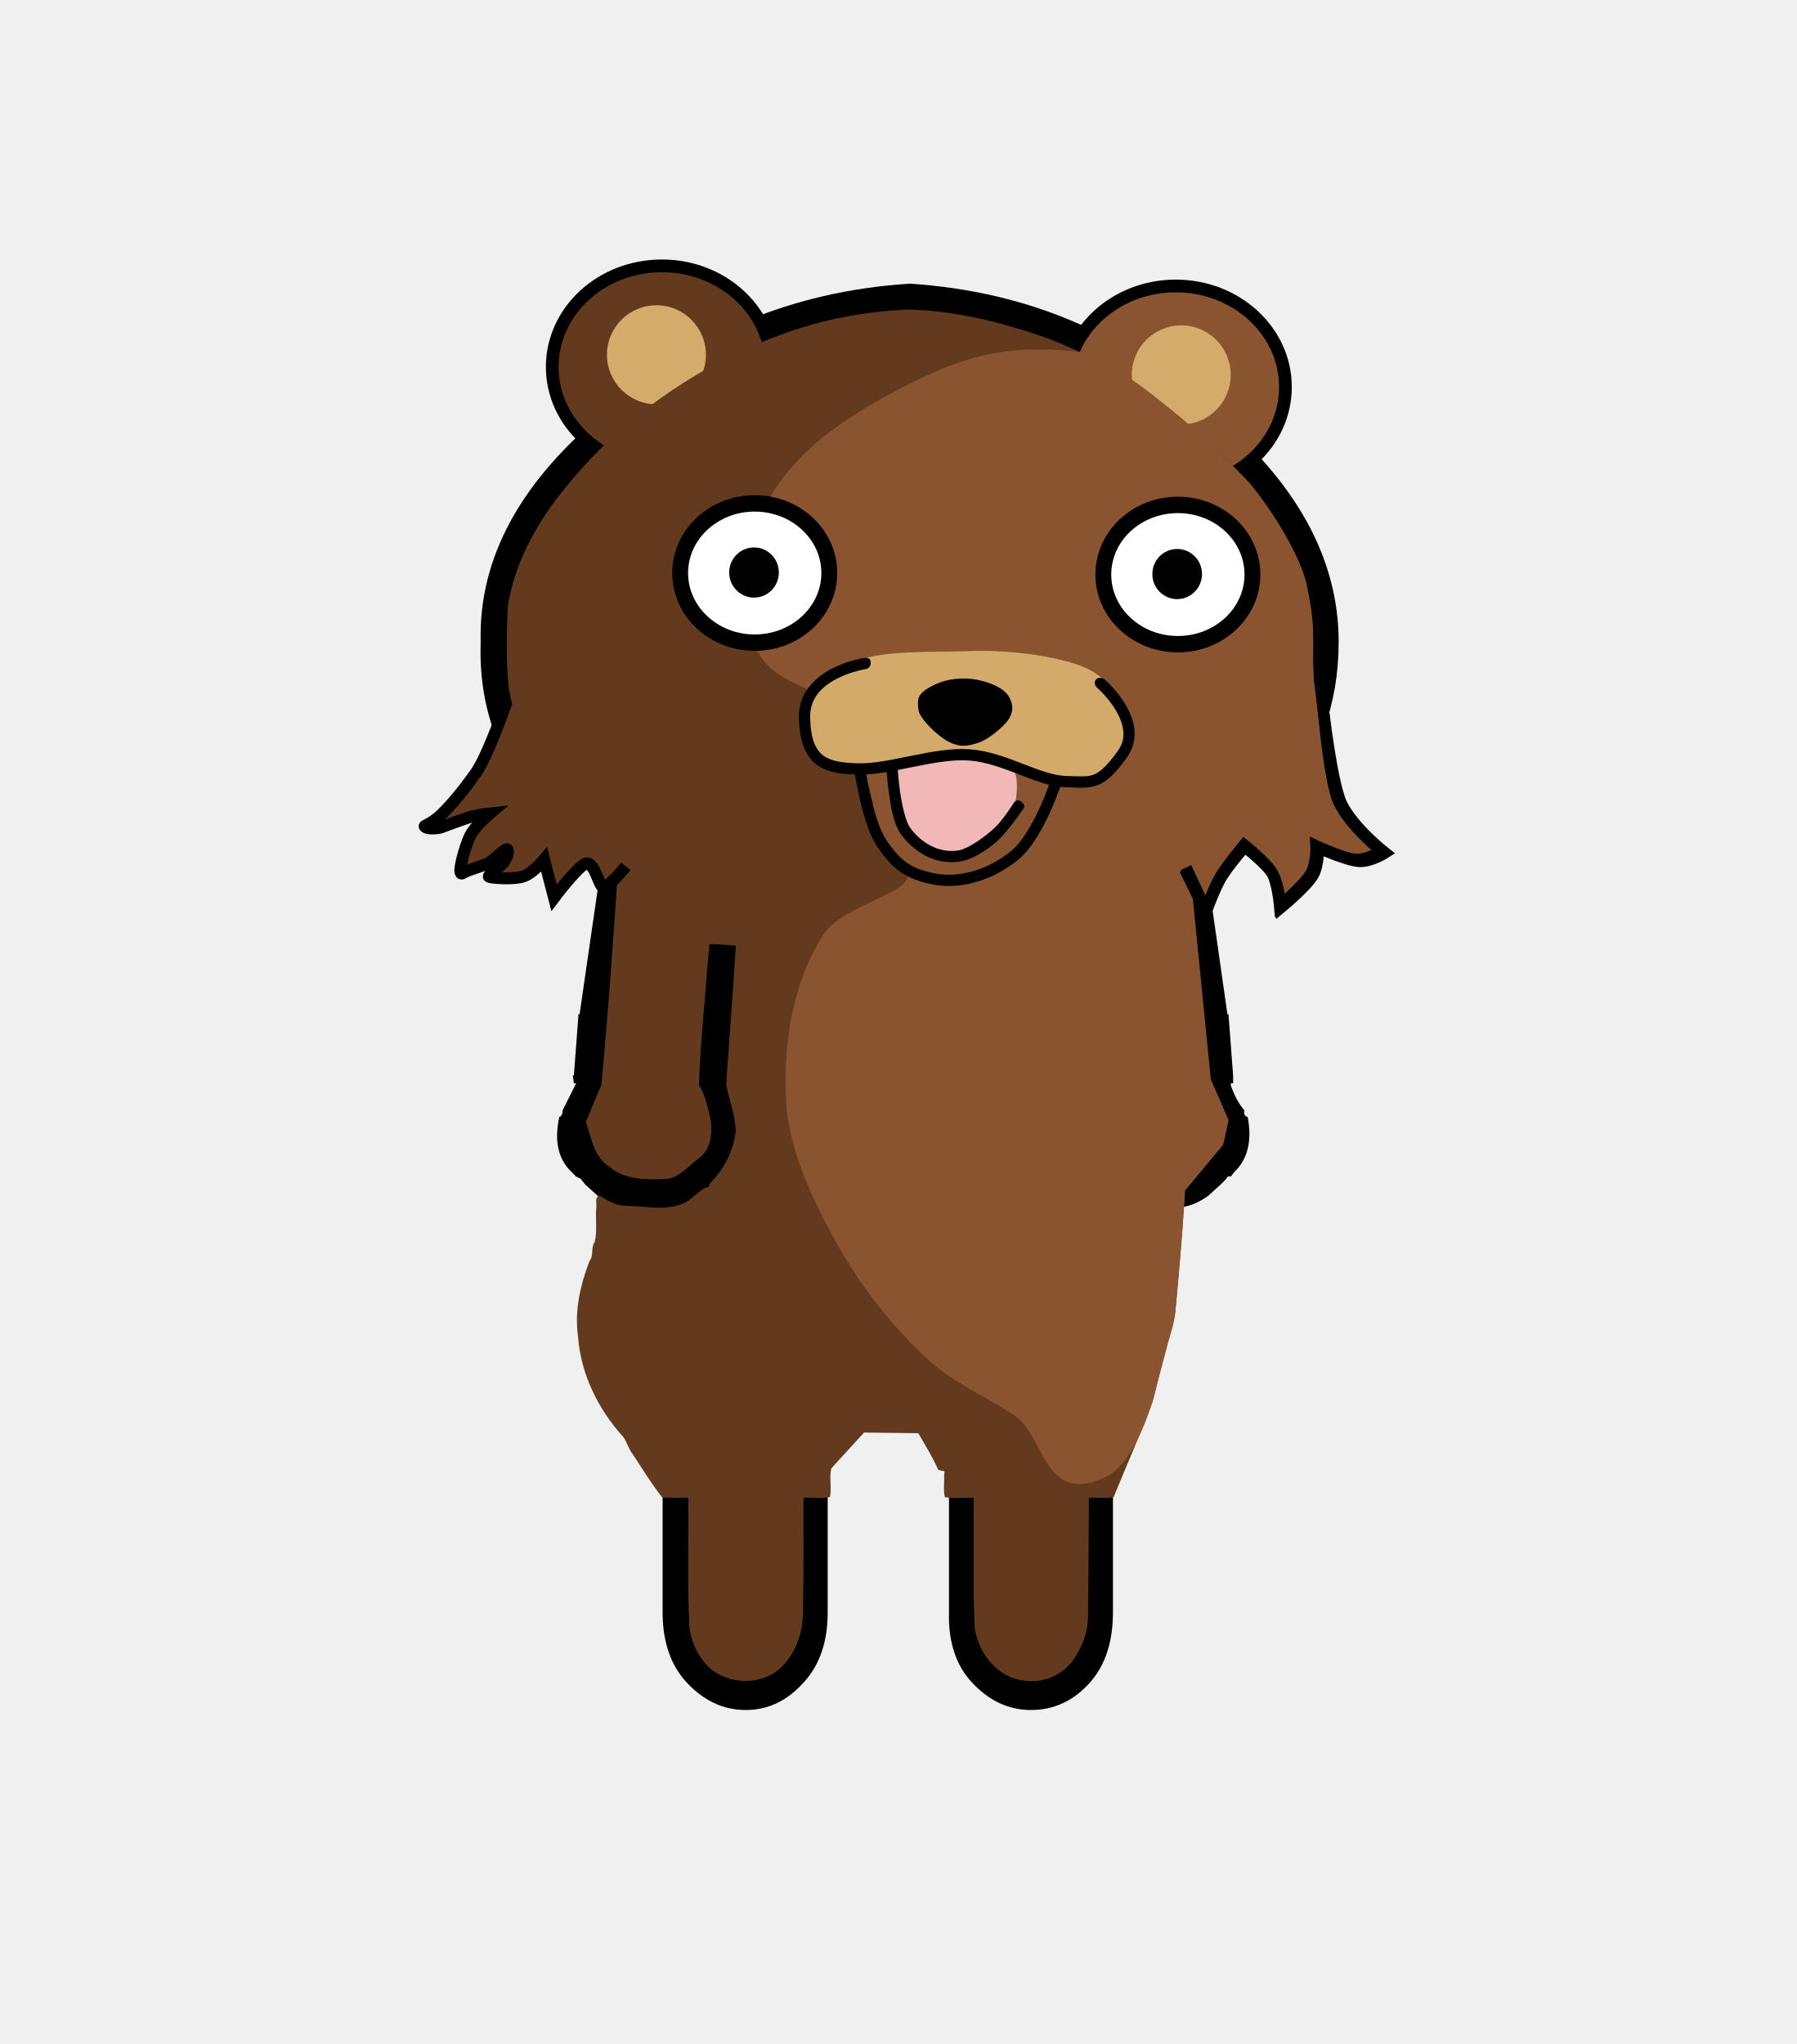
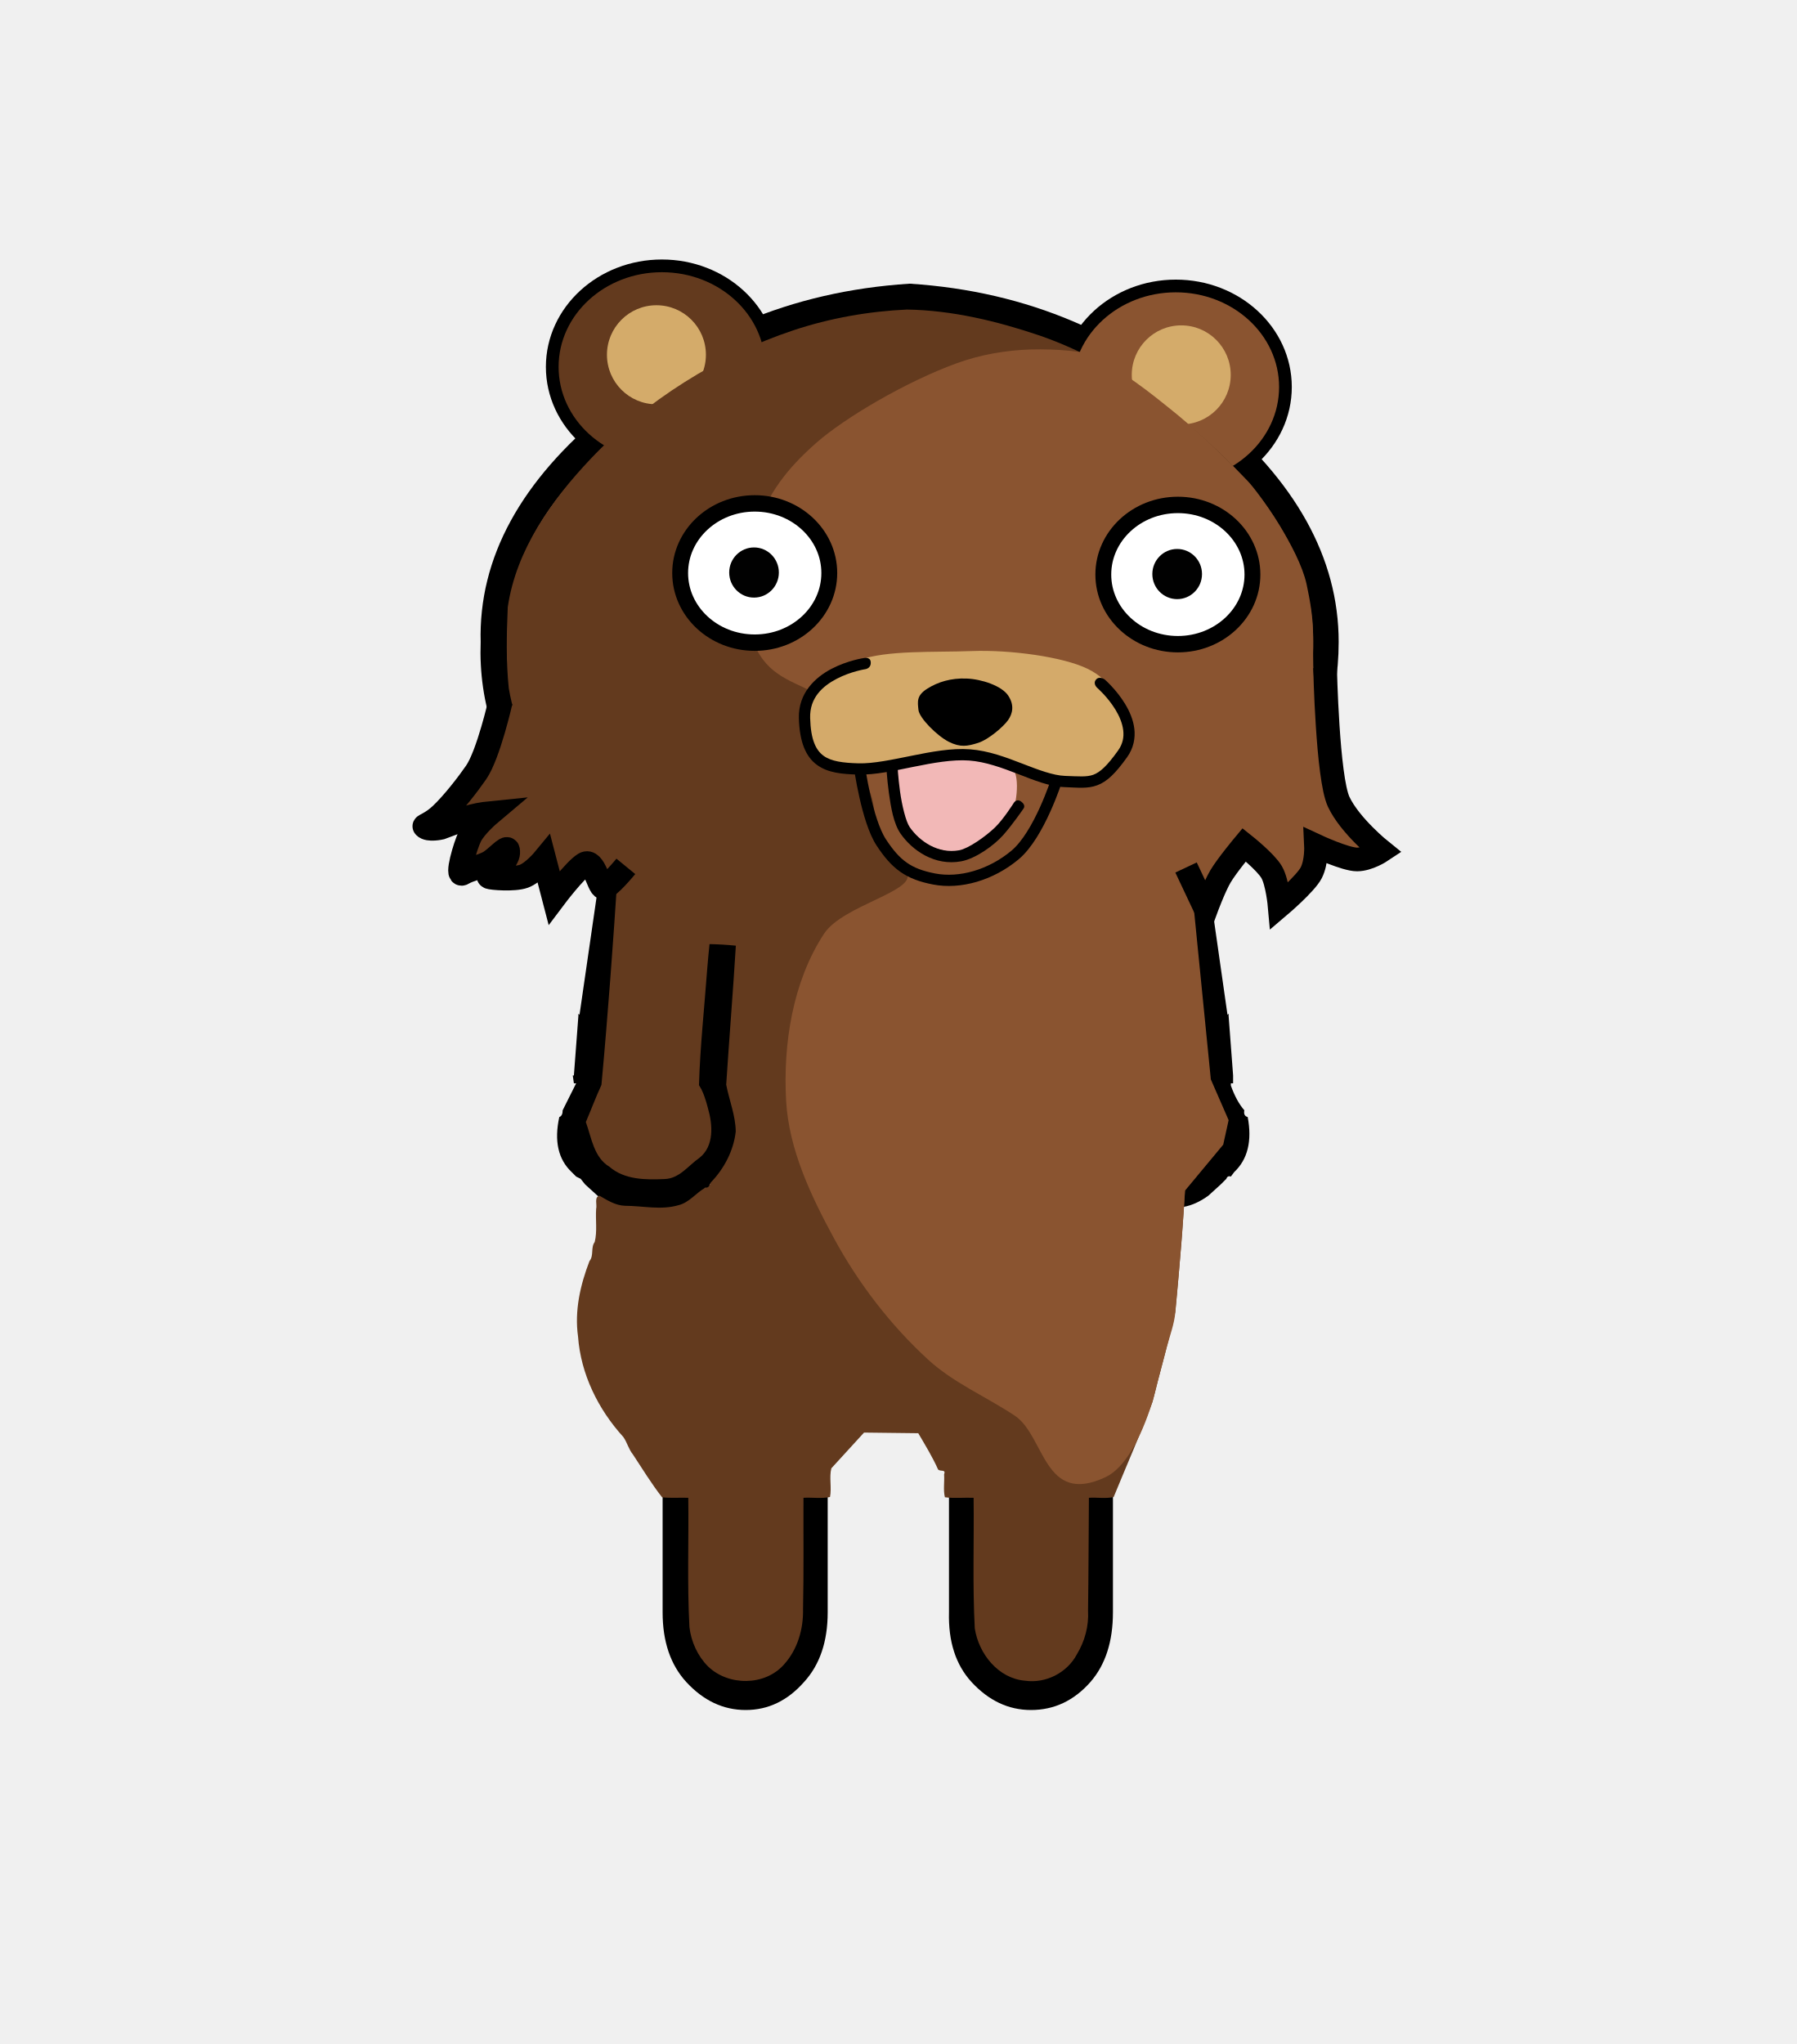
<svg xmlns="http://www.w3.org/2000/svg" xmlns:xlink="http://www.w3.org/1999/xlink" height="182" width="160" xml:space="preserve" version="1.1" id="svg6">
  <defs id="defs4">
    <g id="c">
      <path d="M.4-60h3.9l1.2.55 3.9-8.6 3.85 8.6L14.5-60l3.15 3.05 1.15 1.05-.05.05-.4.4.1.1q2.1 2.05 2.35 4.55v.6q0 1.65-.8 3.1l-.25.45-1.4 1.7.15.15-.3.25-3.25.9v4.7l-3.25.7-3.1.9.65 1.6 3.3-1.25 3-.6q1.55 0 2.15.6.8.8.8 2 0 1.1-.75 1.85-1.05 1.05-4.1 1.25l-1.25.05.35 1.5 1.5-.05-.05 2.75-1.5 1.25v12.25l-.85 4.6h-1.5V-3q0 .7-.45 1.15-.55.55-1.6.55-1.15 0-1.65-.55Q6.2-2.3 6.25-3v-6.55h-1.6l-2.35-3.5H.55L-3-9.55V-3q0 .7-.45 1.15-.55.55-1.6.55-1.1 0-1.65-.55-.45-.45-.4-1.15v-6.55h-1.55l-1.7-1.1-1.75-3.9v-3.9l.45-.4q.75-.6 1.35-1.55l-1.25-1-.7.95.4-10.95 1.75-12.8.4.35.75-.7-1-1.1q-1.55-1.9-1.5-4.15l.05-1q.35-2.3 2.45-4.25l-.75-.75.5-3.95.65.3 3.85-8.6 3.85 8.6L.4-60m10.1 14.7v1.9h1.3v-3.25h-1.15v-9.45h-6.2v3.85l-.05 1.1-.45 2.45-1 2.05H2v3.3h1.35v-1.95h7.15m-6.05-1.35.5-.9.9-3.55v-.05l.05-.35v-3.25h3.4v8.1H4.45m14.3-9.2-1.1-1.1 1.1 1.1M5.5-37.95Q4.45-39 2.25-39l-4 .75-3.1.9.65 1.6L-.9-37l3-.6q1.55 0 2.15.6.8.8.8 2 0 1.1-.75 1.85Q3.25-32.1.25-31.9l-1.3.05.35 1.5q3.95-.05 5.9-1.55l.45-.35q1-1 1-2.85-.05-1.8-1.15-2.85M-7.15-43.6l.75-1.55v-1.35h-1.5v1.45h.55l-.55 1.45h.75M-5-45.05h.55L-5-43.6h.75l.75-1.55v-1.35H-5v1.45" fill="#fff" fill-rule="evenodd" transform="translate(21.55 71)" id="path1" />
      <path d="m4.3-60 5.1-11 5.1 11-1.25.55-3.85-8.6-3.9 8.6L4.3-60m14.5 4.1.25-.3q2.55 2.35 2.8 5.4v.6q0 1.9-.9 3.55-.7 1.25-1.9 2.4l-.55-.55-.15-.15 1.4-1.7.25-.45q.8-1.45.8-3.1v-.6q-.25-2.5-2.35-4.55l-.1-.1.4-.4.05-.05m-3.85 16.95.75-.05q2.2 0 3.25 1.05 1.1 1.05 1.1 2.85 0 1.85-1 2.85l-.4.35q-1.55 1.2-4.4 1.5l-1.5.05-.35-1.5 1.25-.05q3.05-.2 4.1-1.25.75-.75.75-1.85 0-1.2-.8-2-.6-.6-2.15-.6l-3 .6-3.3 1.25-.65-1.6 3.1-.9 3.25-.7m-3.1 29.4v6.6q0 1.25-.8 2.05-.9.9-2.75.9-1.95 0-2.85-.9-.8-.8-.8-2.05v-6.6h1.6V-3q-.05.7.4 1.15.5.55 1.65.55 1.05 0 1.6-.55.45-.45.45-1.15v-6.55h1.5M-3-9.55h1.5v6.6q0 1.25-.8 2.05-.9.9-2.75.9-1.9 0-2.8-.9-.85-.8-.8-2.05v-6.6h1.55V-3q-.05.7.4 1.15.55.55 1.65.55 1.05 0 1.6-.55Q-3-2.3-3-3v-6.55m-9.1-8.9q-.7.45-1.6.45-1 0-2.7-1.1l-1.9-.65q-.85 0-1.3.55l-.6.95-1.35-.75 1.2-1.65q.85-.8 1.95-.8t2.3.8q1.65.85 2.55.85.6 0 1.3-.65l.7-.95 1.25 1q-.6.95-1.35 1.55l-.45.4m2-25.75-.6-.7q-1.85-2.2-1.8-4.9l.05-1q.35-2.8 2.75-5l.75.75q-2.1 1.95-2.45 4.25l-.05 1q-.05 2.25 1.5 4.15l1 1.1-.75.7-.4-.35m.9-15.55-.55-.25 5.05-11L.4-60l-1.25.55-3.85-8.6-3.85 8.6-.65-.3M2-43.4v-3.25h.95l1-2.05.45-2.45.05-1.1v-3.85h6.2v9.45h1.15v3.25h-1.3v-1.95H3.35v1.95H2m7.3-11.35v-.05H5.85v3.25l-.05.35v.05l-.9 3.55-.5.9-.05.05H9.3v-8.1m-3.8 16.8q1.1 1.05 1.15 2.85 0 1.85-1 2.85l-.45.35q-1.95 1.5-5.9 1.55l-.35-1.5 1.3-.05q3-.2 4.05-1.25.75-.75.75-1.85 0-1.2-.8-2-.6-.6-2.15-.6l-3 .6-3.3 1.25-.65-1.6 3.1-.9 4-.75q2.2 0 3.25 1.05M-5-45.05v-1.45h1.5v1.35l-.75 1.55H-5l.55-1.45H-5m-2.15 1.45h-.75l.55-1.45h-.55v-1.45h1.5v1.35l-.75 1.55" fill-rule="evenodd" transform="translate(21.55 71)" id="path2" />
      <path d="M.4-60h3.9m8.4 33.6v9.45m0 0v2.8m4.95-42.8 1.1 1.1" fill="none" stroke="#000" stroke-linecap="round" stroke-linejoin="round" transform="translate(21.55 71)" id="path3" />
    </g>
    <g id="d" transform="translate(.8)">
      <use height="3" transform="matrix(1.005 0 0 1 -.804 0)" width="4.65" xlink:href="#a" id="use3" />
      <use height="3" transform="matrix(1.005 0 0 1 16.096 0)" width="4.65" xlink:href="#a" id="use4" />
    </g>
    <path d="M1.35 0h.2l.55.1.45.35q.45.45.45 1L2.55 2.6q-.45.4-1 .4l-.8-.2-.25-.2-.45-.7v-.15L0 1.45v-.1q.05-.5.5-.9l.25-.2Q1 .05 1.3 0h.05m.45.85L1.55.8Q1.2.75 1 1q-.2.15-.2.45v.15l.15.45H1l.05.05.2.1.3.05.55-.2.15-.6-.05-.3L2.1 1 2.05.95 1.9.85h-.1" fill-rule="evenodd" id="b" />
    <use height="3" transform="translate(.8)" width="3" xlink:href="#b" id="a" />
    <g id="a-4">
      <path d="M-15.5-41.55q-2.65-3.1-2.5-7.1-.15-5.3 5.35-9.8Q-7.15-63.5.5-64q7.6.5 13.05 5.55 5.45 4.5 5.45 9.8 0 4-2.6 7.1h.1-.05l-2.6 3.1v.8l-.2-.95-.8.05.65 9.65h.15l.25.75.2.5.2.4-.15.45-.3.75-.2.35-.9.7h-.05l-.05 1.5h.05l-.05.5h-.05l-.35 4.2-1.05 4.1-1.65 4v.05H8.4v5.2Q8.35-4.1 7.6-3.2q-.65.75-1.7.75-1 0-1.7-.75-.8-.9-.8-2.25v-5.2H2.1v-1.2h-.3V-12l-.9-1.55h-2.45l-1.55 1.7v1.2h-1.2v5.2q-.05 1.35-.8 2.25-.7.75-1.7.75t-1.75-.75q-.75-.9-.75-2.25v-5.2h-1.2L-12.1-13l.1-.1q-1.8-1.9-2.15-4.15l-.1-1.2.05-.95.55-1.85h.1v-.55l.15-.15V-24q.75.6 1.55.55l.25-.05q1.9.5 3-.85.4.2.2-.15 1-.75 1.25-2.4-.05-.7-.45-2l.45-6.3-1.35-.1-.5 6.45.15.05v.05h.05l.4 1.4q.15 1.45-.95 1.9-.55.9-2.1.6h-.5q-.6-.2-1.3-.85l-.2-.35-.25-.75-.15-.45.15-.4.25-.5.25-.75h.1l.7-9.65-.85-.05-.4-.05v-.15l-2.05-2.75h.2m1.75 19.65-.05-.1.05.1m3.65-6.55h.05l-.05-.05v.05" fill="#fff" fill-rule="evenodd" transform="translate(18.6 64.6)" id="path1-8" />
      <path d="m13.85-37.65.8 5.6.05-.05v.1l.2 2.65v.35h-.1v.1q.25.7.6 1.1-.05.25.15.3.3 1.6-.6 2.45l-.15.2q-.15-.05-.2.1l-.25.25-.55.5q-.55.4-1.1.5h-.05l.05-1.5h.05l.9-.7.2-.35.3-.75.15-.45-.2-.4-.2-.5-.25-.75h-.15l-.65-9.65.8-.05.2.95m-4.3 27v5.2q0 1.95-1 3.1Q7.45-1.1 5.9-1.1q-1.5 0-2.65-1.25-1.05-1.15-1-3.1v-5.2H3.4v5.2q0 1.35.8 2.25.7.75 1.7.75 1.05 0 1.7-.75.75-.9.8-2.25v-5.2h1.15m-12.7 0v5.2q0 1.95-1.05 3.1Q-5.3-1.1-6.8-1.1t-2.65-1.25q-1.05-1.15-1.05-3.1v-5.2h1.2v5.2q0 1.35.75 2.25.75.75 1.75.75t1.7-.75q.75-.9.8-2.25v-5.2h1.15M-13.4-24l-.55-.5-.2-.25-.2-.1-.2-.2q-.9-.85-.55-2.45.15-.05.15-.3l.55-1.1.05-.1h-.1l-.05-.35h.05l.2-2.65v-.1l.05.05.95-6.55.85.05-.7 9.65h-.1l-.25.75-.25.5-.15.4.15.45.25.75.2.35q.7.65 1.3.85h.5q1.55.3 2.1-.6 1.1-.45.95-1.9l-.4-1.4h-.05v-.05l-.15-.05.5-6.45 1.35.1-.45 6.3q.4 1.3.45 2-.25 1.65-1.25 2.4.2.35-.2.15-1.1 1.35-3 .85l-.25.05q-.8.05-1.55-.55" fill-rule="evenodd" transform="translate(18.6 64.6)" id="path2-1" />
      <path d="M3.1 23.05q-2.65-3.1-2.5-7.1-.15-5.3 5.35-9.8Q11.45 1.1 19.1.6q7.6.5 13.05 5.55 5.45 4.5 5.45 9.8 0 4-2.6 7.1" fill="none" stroke="#000" stroke-linecap="round" stroke-linejoin="round" stroke-width="1.2" id="path3-3" />
      <path d="M5.4-44.05q.15.45.45.75l.7.25.95-.6q.4-.65.4-1.65 0-1.35-.9-3.25h1.05q.9 1.6.9 3.15 0 1.55-.65 2.4-.6.8-1.6.8-1.35 0-1.9-1.4-.6 1.4-1.9 1.4-1.05 0-1.65-.85Q.6-43.9.6-45.4q0-1.55.95-3.15h1q-.85 1.9-.85 3.25 0 1 .35 1.65.4.6.95.6.4 0 .7-.3l.45-.7.1-1.15V-47H5.3v1.8l.1 1.15" fill-rule="evenodd" transform="translate(18.6 64.6)" id="path4" />
    </g>
  </defs>
  <g id="g35">
    <g id="g29" transform="translate(-2.33869,10.26122)" style="display:inline">
      <g transform="matrix(2,0,0,2,82.341,144.2)" id="g7">
        <use height="63.5" transform="translate(-18.6,-64.6)" width="38.2" xlink:href="#a-4" id="use4-4" />
        <g id="g46" style="display:none">
          <ellipse style="display:inline;fill:#8a5430;fill-opacity:1;stroke:#000000;stroke-width:1.132;stroke-linecap:round;stroke-linejoin:round;stroke-dasharray:none;stroke-opacity:1;paint-order:stroke fill markers" id="path42-28-7" cx="-15.468" cy="-59.753" rx="4.599" ry="4.215" transform="matrix(-1,0,0,1,-4.9999997e-8,1.5e-6)" />
          <ellipse style="display:inline;fill:#d4ab6a;fill-opacity:1;stroke:none;stroke-width:0.567;stroke-linecap:round;stroke-linejoin:round;stroke-dasharray:none;stroke-opacity:1;paint-order:stroke fill markers" id="path42-2-9-8" cx="-15.617" cy="-59.964" rx="2.203" ry="2.205" transform="scale(-1,1)" />
        </g>
        <g id="g45" style="display:inline">
          <ellipse style="display:inline;fill:#8a5430;fill-opacity:1;stroke:#000000;stroke-width:1.132;stroke-linecap:round;stroke-linejoin:round;stroke-dasharray:none;stroke-opacity:1;paint-order:stroke fill markers" id="path42-28" cx="-12.348" cy="-60.001" rx="4.599" ry="4.215" transform="scale(-1,1)" />
          <ellipse style="display:inline;fill:#d4ab6a;fill-opacity:1;stroke:none;stroke-width:0.567;stroke-linecap:round;stroke-linejoin:round;stroke-dasharray:none;stroke-opacity:1;paint-order:stroke fill markers" id="path42-2-9" cx="-12.591" cy="-60.54" rx="2.203" ry="2.205" transform="scale(-1,1)" />
        </g>
        <g id="g44" style="display:inline">
          <ellipse style="fill:#633a1e;fill-opacity:1;stroke:#000000;stroke-width:2.264;stroke-linecap:round;stroke-linejoin:round;stroke-dasharray:none;stroke-opacity:1;paint-order:stroke fill markers" id="path42" cx="58.939" cy="32.669" rx="9.198" ry="8.431" transform="matrix(0.5,0,0,0.5,-40.00115,-77.23061)" />
          <ellipse style="display:inline;fill:#d4ab6a;fill-opacity:1;stroke:none;stroke-width:0.567;stroke-linecap:round;stroke-linejoin:round;stroke-dasharray:none;stroke-opacity:1;paint-order:stroke fill markers" id="path42-2" cx="-10.775" cy="-61.436" rx="2.203" ry="2.205" />
        </g>
        <path style="fill:#633a1e;fill-opacity:1;stroke:none;stroke-width:0.11;stroke-opacity:1" d="m 80.773,27.562 c -3.417,0.155 -6.864,0.763 -10.116,1.845 -6.696,2.227 -13.183,6.287 -18.088,11.476 -3.455,3.655 -6.608,8.069 -7.355,13.175 -0.102,2.402 -0.16,4.824 0.09,7.218 0.573,3.456 2.212,6.672 4.438,9.355 0.523,0.565 0.217,1.391 -0.331,1.806 0.018,0.624 0.74,1.096 1.036,1.657 0.777,1.023 1.548,2.093 2.247,3.148 0.74,0.263 1.555,0.172 2.325,0.289 -0.416,6.355 -0.877,12.727 -1.463,19.071 -0.504,1.083 -0.919,2.214 -1.39,3.304 0.506,1.389 0.706,3.146 2.101,3.983 1.344,1.166 3.225,1.171 4.902,1.095 1.33,-0.036 2.12,-1.2 3.119,-1.893 1.322,-1.052 1.176,-2.956 0.752,-4.411 -0.185,-0.71 -0.406,-1.451 -0.799,-2.055 0.102,-3.471 0.484,-6.932 0.737,-10.397 0.063,-0.721 0.122,-1.444 0.202,-2.164 0.776,0.015 1.568,0.061 2.344,0.14 -0.253,4.123 -0.591,8.254 -0.859,12.379 0.27,1.393 0.834,2.751 0.849,4.172 -0.193,1.708 -1.032,3.303 -2.217,4.53 -0.157,0.233 -0.135,0.483 -0.47,0.459 -0.846,0.455 -1.438,1.335 -2.419,1.568 -1.549,0.459 -3.177,0.056 -4.757,0.052 -0.843,-0.028 -1.562,-0.484 -2.264,-0.892 -0.499,0.094 -0.205,0.802 -0.303,1.164 -0.068,0.976 0.111,2.011 -0.129,2.954 -0.37,0.5 -0.057,1.203 -0.463,1.694 -0.82,2.131 -1.346,4.428 -1.021,6.718 0.245,3.349 1.792,6.488 4.035,8.951 0.341,0.485 0.468,1.085 0.856,1.559 0.843,1.279 1.658,2.617 2.594,3.809 0.759,0.088 1.559,0.017 2.333,0.044 0.048,3.837 -0.105,7.681 0.102,11.514 0.15,1.291 0.73,2.576 1.652,3.497 1.818,1.761 5.067,1.758 6.767,-0.166 1.213,-1.339 1.739,-3.166 1.696,-4.951 0.073,-3.297 0.025,-6.596 0.039,-9.894 0.782,-0.045 1.605,0.09 2.362,-0.07 0.165,-0.824 -0.086,-1.765 0.122,-2.556 0.97,-1.06 1.94,-2.121 2.91,-3.181 1.609,0.019 3.219,0.038 4.828,0.057 0.618,1.057 1.276,2.128 1.767,3.235 0.223,0.206 0.71,-0.053 0.534,0.435 0.043,0.673 -0.089,1.385 0.07,2.033 0.835,0.113 1.708,0.015 2.558,0.048 0.046,3.873 -0.101,7.754 0.103,11.622 0.346,2.263 2.084,4.462 4.478,4.665 1.842,0.261 3.741,-0.701 4.612,-2.346 0.705,-1.167 1.074,-2.517 0.996,-3.884 0.048,-3.352 0.05,-6.705 0.077,-10.058 0.729,-0.049 1.502,0.097 2.205,-0.07 1.157,-2.827 2.397,-5.632 3.464,-8.491 0.66,-2.666 1.423,-5.314 2.021,-7.991 0.389,-4.078 0.752,-8.159 0.932,-12.251 1.024,-0.76 2.181,-1.537 2.536,-2.844 0.169,-0.653 0.657,-1.312 0.564,-1.975 -0.61,-0.993 -0.794,-2.196 -1.419,-3.169 -0.319,-0.202 -0.073,-0.754 -0.192,-1.083 -0.392,-5.989 -0.816,-11.975 -1.202,-17.965 0.441,0.084 1.348,-0.459 1.384,0.193 0.037,0.367 0.313,1.668 0.627,0.859 -0.097,-0.702 0.101,-1.294 0.651,-1.754 1.189,-1.468 2.491,-2.876 3.61,-4.381 -0.173,-0.493 -0.609,-1.118 -0.195,-1.643 1.957,-2.391 3.513,-5.193 4.297,-8.213 1.142,-4.35 0.931,-9.109 -0.984,-13.215 -2.004,-4.733 -5.741,-8.42 -9.6,-11.687 -3.836,-3.368 -8.239,-6.123 -13.073,-7.805 -3.801,-1.284 -7.787,-2.252 -11.816,-2.317 z m 3.33,29.912 c 0.25,0.065 1.008,-0.181 0.663,0.29 -1.16,2.745 -2.043,5.934 -1.046,8.869 0.367,1.214 1.698,2.263 2.981,1.74 0.913,-0.421 1.377,-1.403 1.849,-2.224 0.035,-1.833 0.07,-3.666 0.106,-5.499 0.54,0.084 1.406,-0.158 1.763,0.11 0.058,2.052 -0.156,4.19 0.49,6.17 0.26,0.73 0.882,1.229 1.629,1.397 0.747,0.492 1.343,-0.387 1.981,-0.684 1.169,-0.614 1.293,-2.102 1.415,-3.27 0.11,-2.398 -0.786,-4.682 -1.659,-6.868 0.585,0.022 1.316,-0.106 1.799,0.12 1.605,2.972 2.299,6.675 0.937,9.853 -0.661,1.284 -1.942,2.512 -3.492,2.355 -1.406,0.188 -2.77,-0.65 -3.403,-1.887 -0.177,-0.746 -0.808,-0.87 -1.004,-0.057 -0.656,1.192 -1.923,2.035 -3.313,1.975 -1.995,0.185 -3.524,-1.632 -4.05,-3.382 -0.73,-2.704 -0.311,-5.691 1.015,-8.16 0.275,-0.78 0.498,-0.973 1.339,-0.847 z" id="path29" transform="matrix(0.5,0,0,0.5,-40.00115,-77.23061)" />
        <rect style="fill:#633a1e;fill-opacity:1;stroke:none;stroke-width:0.5;stroke-opacity:1" id="rect29" width="10.291" height="7.463" x="0.087" y="-49.374" />
        <g id="g47" style="display:none">
          <ellipse style="fill:#633a1e;fill-opacity:1;stroke:#000000;stroke-width:1.132;stroke-linecap:round;stroke-linejoin:round;stroke-dasharray:none;stroke-opacity:1;paint-order:stroke fill markers" id="ellipse43" cx="-11.567" cy="-60.479" rx="4.599" ry="4.215" />
          <ellipse style="display:inline;fill:#d4ab6a;fill-opacity:1;stroke:none;stroke-width:0.567;stroke-linecap:round;stroke-linejoin:round;stroke-dasharray:none;stroke-opacity:1;paint-order:stroke fill markers" id="ellipse44" cx="-11.57" cy="-60.458" rx="2.203" ry="2.205" />
        </g>
      </g>
      <g id="g37" transform="translate(2.33869,-10.26122)">
        <path style="display:inline;fill:#633a1e;fill-opacity:1;stroke:none;stroke-width:0.836;stroke-opacity:1" d="m 45.585,62.76 c 0,0 -1.632,3.876 -2.896,5.561 -0.828,1.104 -2.354,2.918 -3.588,3.986 -0.929,0.804 -1.745,1.028 -1.683,1.088 0.385,0.372 1.644,0.107 1.644,0.107 0,0 2.383,-0.838 3.231,-1.042 0.848,-0.203 1.808,-0.29 1.808,-0.29 0,0 -1.531,1.185 -2.043,2.144 -0.513,0.959 -1.407,3.856 -0.758,3.488 0.649,-0.368 1.895,-0.599 2.666,-0.972 0.771,-0.373 1.297,-1.57 1.376,-1.169 0.078,0.401 -0.035,0.483 -0.329,0.935 -0.295,0.452 -1.234,1.433 -0.998,1.542 0.236,0.11 2.015,0.105 2.991,-0.224 0.977,-0.33 1.296,-0.54 1.296,-0.54 l 0.652,3.059 c 0,0 2.299,-2.984 3.275,-3.523 0.976,-0.539 0.929,2.51 1.406,2.576 0.477,0.066 2.771,-2.551 2.771,-2.551" id="path35-1" />
-         <path style="display:inline;fill:none;fill-opacity:1;stroke:#000000;stroke-width:1.064;stroke-dasharray:none;stroke-opacity:1" d="m 45.073,62.593 c 0,0 -1.578,4.593 -2.677,6.188 -0.72,1.045 -2.046,2.762 -3.119,3.773 -0.808,0.761 -1.517,0.973 -1.463,1.029 0.334,0.352 1.43,0.101 1.43,0.101 0,0 2.072,-0.793 2.809,-0.986 0.737,-0.192 1.571,-0.275 1.571,-0.275 0,0 -1.331,1.121 -1.776,2.029 -0.446,0.908 -1.223,3.65 -0.659,3.301 0.564,-0.349 1.647,-0.567 2.317,-0.92 0.67,-0.353 1.635,-1.522 1.703,-1.142 0.068,0.38 -0.063,0.6 -0.319,1.027 -0.256,0.427 -1.547,1.249 -1.342,1.353 0.205,0.104 2.248,0.264 3.097,-0.048 0.849,-0.312 1.811,-1.478 1.811,-1.478 l 0.883,3.39 c 0,0 1.862,-2.479 2.71,-2.989 0.848,-0.51 1.264,2.007 1.679,2.07 0.415,0.062 2,-1.873 2,-1.873" id="path35" />
+         <path style="display:inline;fill:none;fill-opacity:1;stroke:#000000;stroke-width:2.164;stroke-dasharray:none;stroke-opacity:1" d="m 44.561,62.479 c 0,0 -1.066,4.707 -2.164,6.301 -0.72,1.045 -2.046,2.762 -3.119,3.773 -0.808,0.761 -1.517,0.973 -1.463,1.029 0.334,0.352 1.43,0.101 1.43,0.101 0,0 2.072,-0.793 2.809,-0.986 0.737,-0.192 1.571,-0.275 1.571,-0.275 0,0 -1.331,1.121 -1.776,2.029 -0.446,0.908 -1.223,3.65 -0.659,3.301 0.564,-0.349 1.647,-0.567 2.317,-0.92 0.67,-0.353 1.635,-1.522 1.703,-1.142 0.068,0.38 -0.063,0.6 -0.319,1.027 -0.256,0.427 -1.547,1.249 -1.342,1.353 0.205,0.104 2.248,0.264 3.097,-0.048 0.849,-0.312 1.811,-1.478 1.811,-1.478 l 0.883,3.39 c 0,0 1.862,-2.479 2.71,-2.989 0.848,-0.51 1.264,2.007 1.679,2.07 0.415,0.062 2,-1.873 2,-1.873" id="path35" />
      </g>
      <g id="g38" transform="translate(2.33869,-10.26122)">
        <path style="display:inline;fill:#633a1e;fill-opacity:1;stroke:none;stroke-width:1.008;stroke-dasharray:none;stroke-opacity:1" d="m 115.988,57.708 c 0,0 1.233,4.367 1.358,5.806 0.125,1.439 1.197,6.196 2.039,7.998 0.842,1.802 3.697,2.99 3.353,4.29 -0.344,1.299 -0.689,0.835 -1.711,0.844 -1.022,0.009 -2.76,-1.758 -3.661,-1.22 -0.901,0.537 0.069,1.43 -0.421,2.399 -0.49,0.968 -1.685,2.93 -2.837,2.617 -1.152,-0.313 -0.17,-1.768 -0.696,-2.673 -0.526,-0.905 -1.287,-2.51 -2.443,-2.427 -1.156,0.084 -1.54,1.846 -2.108,2.807 -0.568,0.961 -0.237,2.604 -1.465,2.621 -1.229,0.016 -1.603,-3.408 -1.603,-3.408" id="path36-4" />
        <path style="display:inline;fill:none;fill-opacity:1;stroke:#000000;stroke-width:1.008;stroke-dasharray:none;stroke-opacity:1" d="m 117.199,60.309 c 0,0 1.076,9.025 2.077,11.167 1.001,2.142 3.787,4.376 3.787,4.376 0,0 -1.124,0.749 -2.146,0.757 -1.022,0.009 -3.661,-1.22 -3.661,-1.22 0,0 0.069,1.43 -0.421,2.399 -0.49,0.968 -2.819,2.946 -2.819,2.946 0,0 -0.187,-2.097 -0.713,-3.002 -0.526,-0.905 -2.443,-2.427 -2.443,-2.427 0,0 -1.54,1.846 -2.108,2.807 -0.568,0.961 -1.301,2.958 -1.301,2.958 l -1.767,-3.745" id="path36" />
      </g>
      <path style="display:inline;fill:#8a5430;fill-opacity:1;stroke:none;stroke-width:1.064;stroke-dasharray:none;stroke-opacity:1;paint-order:stroke fill markers" d="m 91.86,31.113 c -2.266,0.067 -4.557,0.46 -6.686,1.237 -4.503,1.641 -9.964,4.853 -12.504,7.096 -2.541,2.243 -4.351,4.519 -5.34,7.713 -0.989,3.194 -1.274,8.067 0.054,10.68 1.327,2.613 3.737,2.946 5.556,4.099 1.818,1.154 2.63,5.744 3.913,7.423 1.283,1.678 1.018,4.297 1.018,4.297 0,0 2.001,2.4 2.88,4.054 0.879,1.654 -5.707,2.879 -7.379,5.436 -2.785,4.257 -3.656,9.804 -3.37,14.883 0.244,4.315 2.205,8.446 4.268,12.243 2.172,3.998 5.016,7.707 8.368,10.783 2.255,2.069 5.157,3.297 7.709,4.986 2.719,1.799 2.573,8.082 8.101,5.481 1.719,-0.809 3.135,-3.429 4.159,-6.675 0.189,-0.601 0.32,-1.227 0.486,-1.863 0.231,-0.884 0.54,-2.052 0.819,-3.091 0.272,-1.014 0.644,-1.982 0.744,-3.022 0.153,-1.595 0.571,-6.313 0.775,-9.459 l 0.092,-1.404 3.399,-4.088 0.481,-2.183 -1.584,-3.63 -1.675,-16.834 -1.151,-1.961 2.184,3.168 3.483,-5.523 2.562,2.264 0.498,3.259 2.861,-2.363 0.522,-3.01 3.359,1.319 2.339,-0.597 -3.259,-4.105 c 0,0 -2.267,-7.995 -2.538,-11.295 -0.138,-1.686 -0.04,-2.999 -0.087,-4.316 -0.045,-1.26 -0.231,-2.526 -0.572,-4.095 -0.698,-3.21 -4.267,-8.172 -5.23,-9.177 -0.504,-0.525 -1.971,-2.034 -3.458,-3.427 -1.357,-1.271 -2.738,-2.437 -3.251,-2.839 -1.076,-0.843 -3.161,-2.673 -6.659,-4.726 -0.712,-0.601 -3.908,-0.792 -5.884,-0.734 z" id="path37" transform="translate(2.33869,-10.26122)" />
      <path style="display:inline;fill:none;fill-opacity:1;stroke:#000000;stroke-width:1.021;stroke-dasharray:none;stroke-opacity:1" d="m 119.849,50.147 c 0,0 0.917,9.018 1.943,11.159 1.027,2.14 3.885,4.373 3.885,4.373 0,0 -1.153,0.748 -2.201,0.757 -1.049,0.009 -3.755,-1.219 -3.755,-1.219 0,0 0.071,1.429 -0.432,2.397 -0.503,0.968 -2.892,2.943 -2.892,2.943 0,0 -0.192,-2.095 -0.731,-3 -0.539,-0.904 -2.506,-2.425 -2.506,-2.425 0,0 -1.579,1.845 -2.162,2.805 -0.583,0.96 -1.335,2.956 -1.335,2.956 l -1.813,-3.742" id="path36-5" />
      <g id="g41" transform="translate(2.33869,-10.26122)" style="display:none">
        <path style="display:inline;fill:#633a1e;fill-opacity:1;stroke:none;stroke-width:0.612;stroke-opacity:1" d="m 49.278,69.443 c 0,0 -1.155,2.937 -2.049,4.213 -0.586,0.836 -1.665,2.21 -2.538,3.02 -0.657,0.609 -1.234,0.779 -1.191,0.824 0.272,0.282 1.163,0.081 1.163,0.081 0,0 1.686,-0.635 2.285,-0.789 0.6,-0.154 1.279,-0.22 1.279,-0.22 0,0 -1.083,0.897 -1.445,1.624 -0.363,0.727 -0.995,2.922 -0.536,2.642 0.459,-0.279 1.34,-0.454 1.886,-0.736 0.545,-0.282 0.918,-1.19 0.973,-0.886 0.055,0.304 -0.025,0.366 -0.233,0.708 -0.208,0.342 -0.873,1.085 -0.706,1.169 0.167,0.083 1.425,0.08 2.116,-0.17 0.691,-0.25 0.917,-0.409 0.917,-0.409 l 0.461,2.317 c 0,0 1.626,-2.261 2.316,-2.669 0.69,-0.408 0.657,1.902 0.995,1.952 0.338,0.05 1.96,-1.932 1.96,-1.932" id="path35-1-4" />
        <path style="display:inline;fill:none;fill-opacity:1;stroke:#000000;stroke-width:0.779;stroke-dasharray:none;stroke-opacity:1" d="m 48.916,69.317 c 0,0 -1.116,3.48 -1.893,4.688 -0.509,0.791 -1.448,2.092 -2.206,2.858 -0.571,0.577 -1.073,0.737 -1.035,0.78 0.236,0.267 1.011,0.077 1.011,0.077 0,0 1.466,-0.601 1.987,-0.747 0.521,-0.146 1.112,-0.208 1.112,-0.208 0,0 -0.941,0.849 -1.256,1.537 -0.315,0.688 -0.865,2.765 -0.466,2.501 0.399,-0.264 1.165,-0.43 1.639,-0.697 0.474,-0.267 1.157,-1.153 1.205,-0.865 0.048,0.288 -0.045,0.454 -0.226,0.778 -0.181,0.324 -1.095,0.946 -0.949,1.025 0.145,0.079 1.59,0.2 2.191,-0.036 0.6,-0.236 1.281,-1.12 1.281,-1.12 l 0.625,2.568 c 0,0 1.317,-1.878 1.917,-2.264 0.6,-0.386 0.894,1.521 1.188,1.568 0.294,0.047 1.415,-1.419 1.415,-1.419" id="path35-6" />
        <path style="display:inline;fill:#633a1e;fill-opacity:1;stroke:none;stroke-width:0.654;stroke-dasharray:none;stroke-opacity:1" d="m 113.926,67.171 c 0,0 0.962,2.357 1.06,3.134 0.098,0.777 0.934,3.344 1.592,4.317 0.657,0.973 2.885,1.614 2.617,2.315 -0.269,0.701 -0.538,0.451 -1.336,0.456 -0.798,0.005 -2.154,-0.949 -2.857,-0.659 -0.703,0.29 0.054,0.772 -0.328,1.295 -0.383,0.523 -1.315,1.581 -2.214,1.413 -0.899,-0.169 -0.133,-0.954 -0.543,-1.443 -0.41,-0.488 -1.005,-1.355 -1.907,-1.31 -0.902,0.045 -1.202,0.996 -1.645,1.515 -0.443,0.519 -0.185,1.406 -1.144,1.415 -0.959,0.009 -1.251,-1.839 -1.251,-1.839" id="path36-4-6" />
        <path style="display:inline;fill:none;fill-opacity:1;stroke:#000000;stroke-width:0.654;stroke-dasharray:none;stroke-opacity:1" d="m 114.871,68.575 c 0,0 0.84,4.872 1.621,6.028 0.781,1.156 2.956,2.362 2.956,2.362 0,0 -0.877,0.404 -1.675,0.409 -0.798,0.005 -2.857,-0.659 -2.857,-0.659 0,0 0.054,0.772 -0.328,1.295 -0.383,0.523 -2.2,1.59 -2.2,1.59 0,0 -0.146,-1.132 -0.557,-1.62 -0.41,-0.488 -1.907,-1.31 -1.907,-1.31 0,0 -1.202,0.996 -1.645,1.515 -0.443,0.519 -1.015,1.597 -1.015,1.597 -0.574,-0.764 -1.069,-1.452 -1.088,-2.275" id="path36-9" />
      </g>
    </g>
    <g id="g39" style="display:inline">
      <path style="display:none;fill:#000000;fill-opacity:1;stroke:none;stroke-width:1.064;stroke-dasharray:none;stroke-opacity:1;paint-order:stroke fill markers" d="m 105.582,104.555 c 0,0 1.725,-1.38 2.242,-2.23 0.148,-0.243 0.258,-0.555 0.373,-0.882 0.288,-0.815 0.486,-1.704 0.486,-1.704 0,0 -0.166,-0.247 -0.235,-0.379 -0.515,-0.979 -1.217,-2.39 -1.333,-3.039 -0.116,-0.649 -1.138,-17.093 -1.138,-17.093 l -0.793,-1.708 0.586,-0.278 1.022,1.892 1.878,17.178 1.768,3.024 -1.85,5.303 -3.085,1.754 z" id="path38" />
-       <path style="display:inline;fill:none;fill-opacity:1;stroke:#000000;stroke-width:1.008;stroke-dasharray:none;stroke-opacity:1" d="m 119.925,49.959 c 0,0 0.617,9.032 1.618,11.174 1.001,2.142 3.787,4.376 3.787,4.376 0,0 -1.124,0.749 -2.146,0.757 -1.022,0.009 -3.661,-1.22 -3.661,-1.22 0,0 0.069,1.43 -0.421,2.399 -0.49,0.968 -2.819,2.946 -2.819,2.946 0,0 -0.187,-2.097 -0.713,-3.002 -0.526,-0.905 -2.443,-2.427 -2.443,-2.427 0,0 -1.54,1.846 -2.108,2.807 -0.568,0.961 -1.301,2.958 -1.301,2.958 l -1.767,-3.745" id="path36-6" transform="translate(-2.33869,10.26122)" />
+       <path style="display:inline;fill:none;fill-opacity:1;stroke:#000000;stroke-width:2.108;stroke-dasharray:none;stroke-opacity:1" d="m 120.331,49.208 c 0,0 0.211,9.783 1.212,11.925 1.001,2.142 3.787,4.376 3.787,4.376 0,0 -1.124,0.749 -2.146,0.757 -1.022,0.009 -3.661,-1.22 -3.661,-1.22 0,0 0.069,1.43 -0.421,2.399 -0.49,0.968 -2.819,2.946 -2.819,2.946 0,0 -0.187,-2.097 -0.713,-3.002 -0.526,-0.905 -2.443,-2.427 -2.443,-2.427 0,0 -1.54,1.846 -2.108,2.807 -0.568,0.961 -1.301,2.958 -1.301,2.958 l -1.767,-3.745" id="path36-6" transform="translate(-2.33869,10.26122)" />
    </g>
    <g id="g1" style="display:inline" transform="matrix(1.412069,0,0,1.459584,176.3545,-39.83319)">
      <ellipse style="display:inline;fill:#ffffff;fill-opacity:1;stroke:#000000;stroke-opacity:1" id="path30-1" cx="-77.298" cy="62.248" rx="4.702" ry="4.248" />
      <ellipse style="display:inline;fill:#010101;fill-opacity:1;stroke:none;stroke-width:0.346;stroke-opacity:1" id="path30-3" cx="-77.342" cy="62.217" rx="1.566" ry="1.53" />
      <ellipse style="display:inline;fill:#ffffff;fill-opacity:1;stroke:#000000;stroke-opacity:1" id="path30-1-7" cx="-77.298" cy="62.248" rx="4.702" ry="4.248" transform="translate(26.68396,0.09297786)" />
      <ellipse style="display:inline;fill:#010101;fill-opacity:1;stroke:none;stroke-width:0.346;stroke-opacity:1" id="path30-3-0" cx="-77.342" cy="62.217" rx="1.566" ry="1.53" transform="translate(26.68396,0.09297786)" />
    </g>
    <g id="gikopoipoi_eyes_closed-1" style="display:none;fill:#ffffff" fill="none" stroke="#000000" stroke-linecap="round" stroke-linejoin="round" transform="translate(-6.556437,21.65656)">
      <path d="m 108.077,29.676 h 6.3" stroke-width="3" id="path5" />
      <path d="m 69.908,29.858 h 6.3" stroke-width="3" style="display:inline" id="path6" />
    </g>
    <g id="g18" transform="translate(59.17768,29.74497)">
      <path style="fill:#f2b8b7;fill-opacity:1;stroke:none;stroke-opacity:1" d="m 20.784,38.421 c -0.879,0.228 0.062,4.363 0.921,5.748 0.859,1.385 1.877,1.491 3.076,1.795 1.198,0.304 1.694,0.483 2.757,-0.098 1.063,-0.582 2.541,-1.406 3.169,-2.557 0.627,-1.15 0.984,-3.759 0.288,-4.672 -0.696,-0.913 -2.204,-0.87 -4.138,-1.084 -1.934,-0.213 -5.194,0.64 -6.073,0.868 z" id="path16" />
      <path style="fill:#d4aa6a;fill-opacity:1;stroke:none;stroke-opacity:1" d="m 17.309,29.034 c -2.51,0.907 -4.13,1.915 -4.792,3.594 -0.662,1.68 -0.606,3.394 0.849,4.768 1.455,1.374 4.819,0.908 7.114,0.849 2.295,-0.06 4.033,-1.344 6.515,-1.123 2.482,0.221 5.543,2.94 7.838,2.846 2.294,-0.095 4.365,-0.758 5.358,-2.001 0.993,-1.243 0.918,-2.955 0.432,-4.289 -0.485,-1.334 -0.784,-2.815 -2.963,-3.876 -2.178,-1.061 -6.858,-1.706 -10.313,-1.576 -3.456,0.129 -7.527,-0.098 -10.037,0.809 z" id="path18" />
      <path style="baseline-shift:baseline;display:inline;overflow:visible;opacity:1;vector-effect:none;enable-background:accumulate;stop-color:#000000;stop-opacity:1" d="m 17.742,28.848 c 0,0 -1.438,0.207 -2.879,0.961 -1.441,0.754 -2.967,2.151 -2.904,4.4 0.058,2.101 0.605,3.412 1.596,4.143 0.991,0.731 2.271,0.834 3.693,0.871 1.499,0.039 3.21,-0.344 4.938,-0.693 1.727,-0.349 3.466,-0.664 4.93,-0.557 1.464,0.107 2.941,0.653 4.369,1.205 1.428,0.552 2.8,1.117 4.139,1.164 1.186,0.042 2.03,0.158 2.904,-0.166 0.874,-0.324 1.624,-1.054 2.658,-2.5 0.579,-0.81 0.741,-1.704 0.645,-2.523 -0.097,-0.82 -0.433,-1.574 -0.824,-2.219 -0.783,-1.29 -1.82,-2.182 -1.82,-2.182 0,0 -0.458,-0.326 -0.754,-0.001 -0.344,0.379 0.099,0.757 0.099,0.757 0,0 0.936,0.817 1.621,1.945 0.342,0.564 0.612,1.198 0.686,1.816 0.073,0.619 -0.03,1.217 -0.465,1.824 -0.993,1.389 -1.607,1.927 -2.193,2.145 -0.586,0.217 -1.299,0.147 -2.521,0.104 -1.07,-0.038 -2.38,-0.542 -3.814,-1.096 -1.434,-0.554 -2.996,-1.15 -4.654,-1.271 -1.659,-0.122 -3.464,0.223 -5.201,0.574 -1.737,0.351 -3.412,0.708 -4.715,0.674 -1.379,-0.036 -2.443,-0.173 -3.125,-0.676 -0.682,-0.503 -1.135,-1.419 -1.189,-3.365 -0.05,-1.798 1.102,-2.827 2.367,-3.488 1.265,-0.661 2.561,-0.857 2.561,-0.857 0,0 0.539,-0.076 0.462,-0.667 -0.059,-0.453 -0.606,-0.321 -0.606,-0.321 z" id="path13" />
      <path style="fill:none;stroke:#000000;stroke-opacity:1" d="m 17.342,38.472 c 0,0 0.662,4.835 1.955,6.799 1.293,1.965 2.395,2.805 4.699,3.25 2.304,0.445 5.065,-0.341 7.218,-2.142 2.153,-1.801 3.704,-6.69 3.704,-6.69" id="path14" />
      <path style="baseline-shift:baseline;display:inline;overflow:visible;opacity:1;vector-effect:none;enable-background:accumulate;stop-color:#000000;stop-opacity:1" d="m 20.738,38.373 -0.998,0.049 c 0,0 0.054,1.12 0.232,2.42 0.178,1.3 0.423,2.752 1.037,3.635 1.052,1.514 3.059,2.907 5.41,2.469 1.283,-0.239 2.907,-1.401 3.743,-2.344 0.837,-0.943 1.781,-2.325 1.781,-2.325 0,0 0.288,-0.305 -0.192,-0.65 -0.418,-0.301 -0.653,0.115 -0.653,0.115 0,0 -0.925,1.47 -1.683,2.196 -0.845,0.81 -2.352,1.872 -3.179,2.026 -1.868,0.348 -3.53,-0.796 -4.406,-2.057 -0.35,-0.504 -0.696,-1.951 -0.867,-3.201 -0.171,-1.251 -0.225,-2.332 -0.225,-2.332 z" id="path15" />
      <path style="fill:#000000;fill-opacity:1;stroke:none;stroke-opacity:1" d="m 22.606,33.468 c 0.076,0.727 1.678,2.326 2.709,2.84 1.03,0.514 1.648,0.395 2.594,0.097 0.946,-0.298 2.272,-1.454 2.676,-2.026 0.404,-0.572 0.585,-1.337 0.007,-2.197 -0.577,-0.86 -2.359,-1.462 -3.722,-1.51 -1.363,-0.048 -2.525,0.298 -3.488,0.909 -0.964,0.611 -0.851,1.16 -0.775,1.887 z" id="path17" />
    </g>
    <g id="g43" style="display:none">
      <path style="display:inline;fill:#633a1e;fill-opacity:1;stroke:none;stroke-width:1.064;stroke-linecap:round;stroke-linejoin:round;stroke-dasharray:none;stroke-opacity:1;paint-order:stroke fill markers" d="M 81.125,27.569 C 67.009,28.101 56.623,34.866 48.227,46.179 l 18.811,0.004 4.046,-7.862 9.127,-5.353 z" id="path41-9" />
      <path style="fill:none;fill-opacity:1;stroke:#000000;stroke-width:2.2;stroke-linecap:round;stroke-linejoin:round;stroke-dasharray:none;stroke-opacity:1;paint-order:stroke fill markers" d="m 47.072,46.052 c 9.235,-11.976 18.936,-18.546 31.996,-19.456" id="path41" />
      <path style="fill:none;fill-opacity:1;stroke:#000000;stroke-width:2.2;stroke-linecap:round;stroke-linejoin:round;stroke-dasharray:none;stroke-opacity:1;paint-order:stroke fill markers" d="M 116.296,48.781 C 111.79,40.951 106.999,37.474 101.426,33.465 97.251,30.462 92.836,28.792 88.038,27.287" id="path43" />
    </g>
  </g>
</svg>
